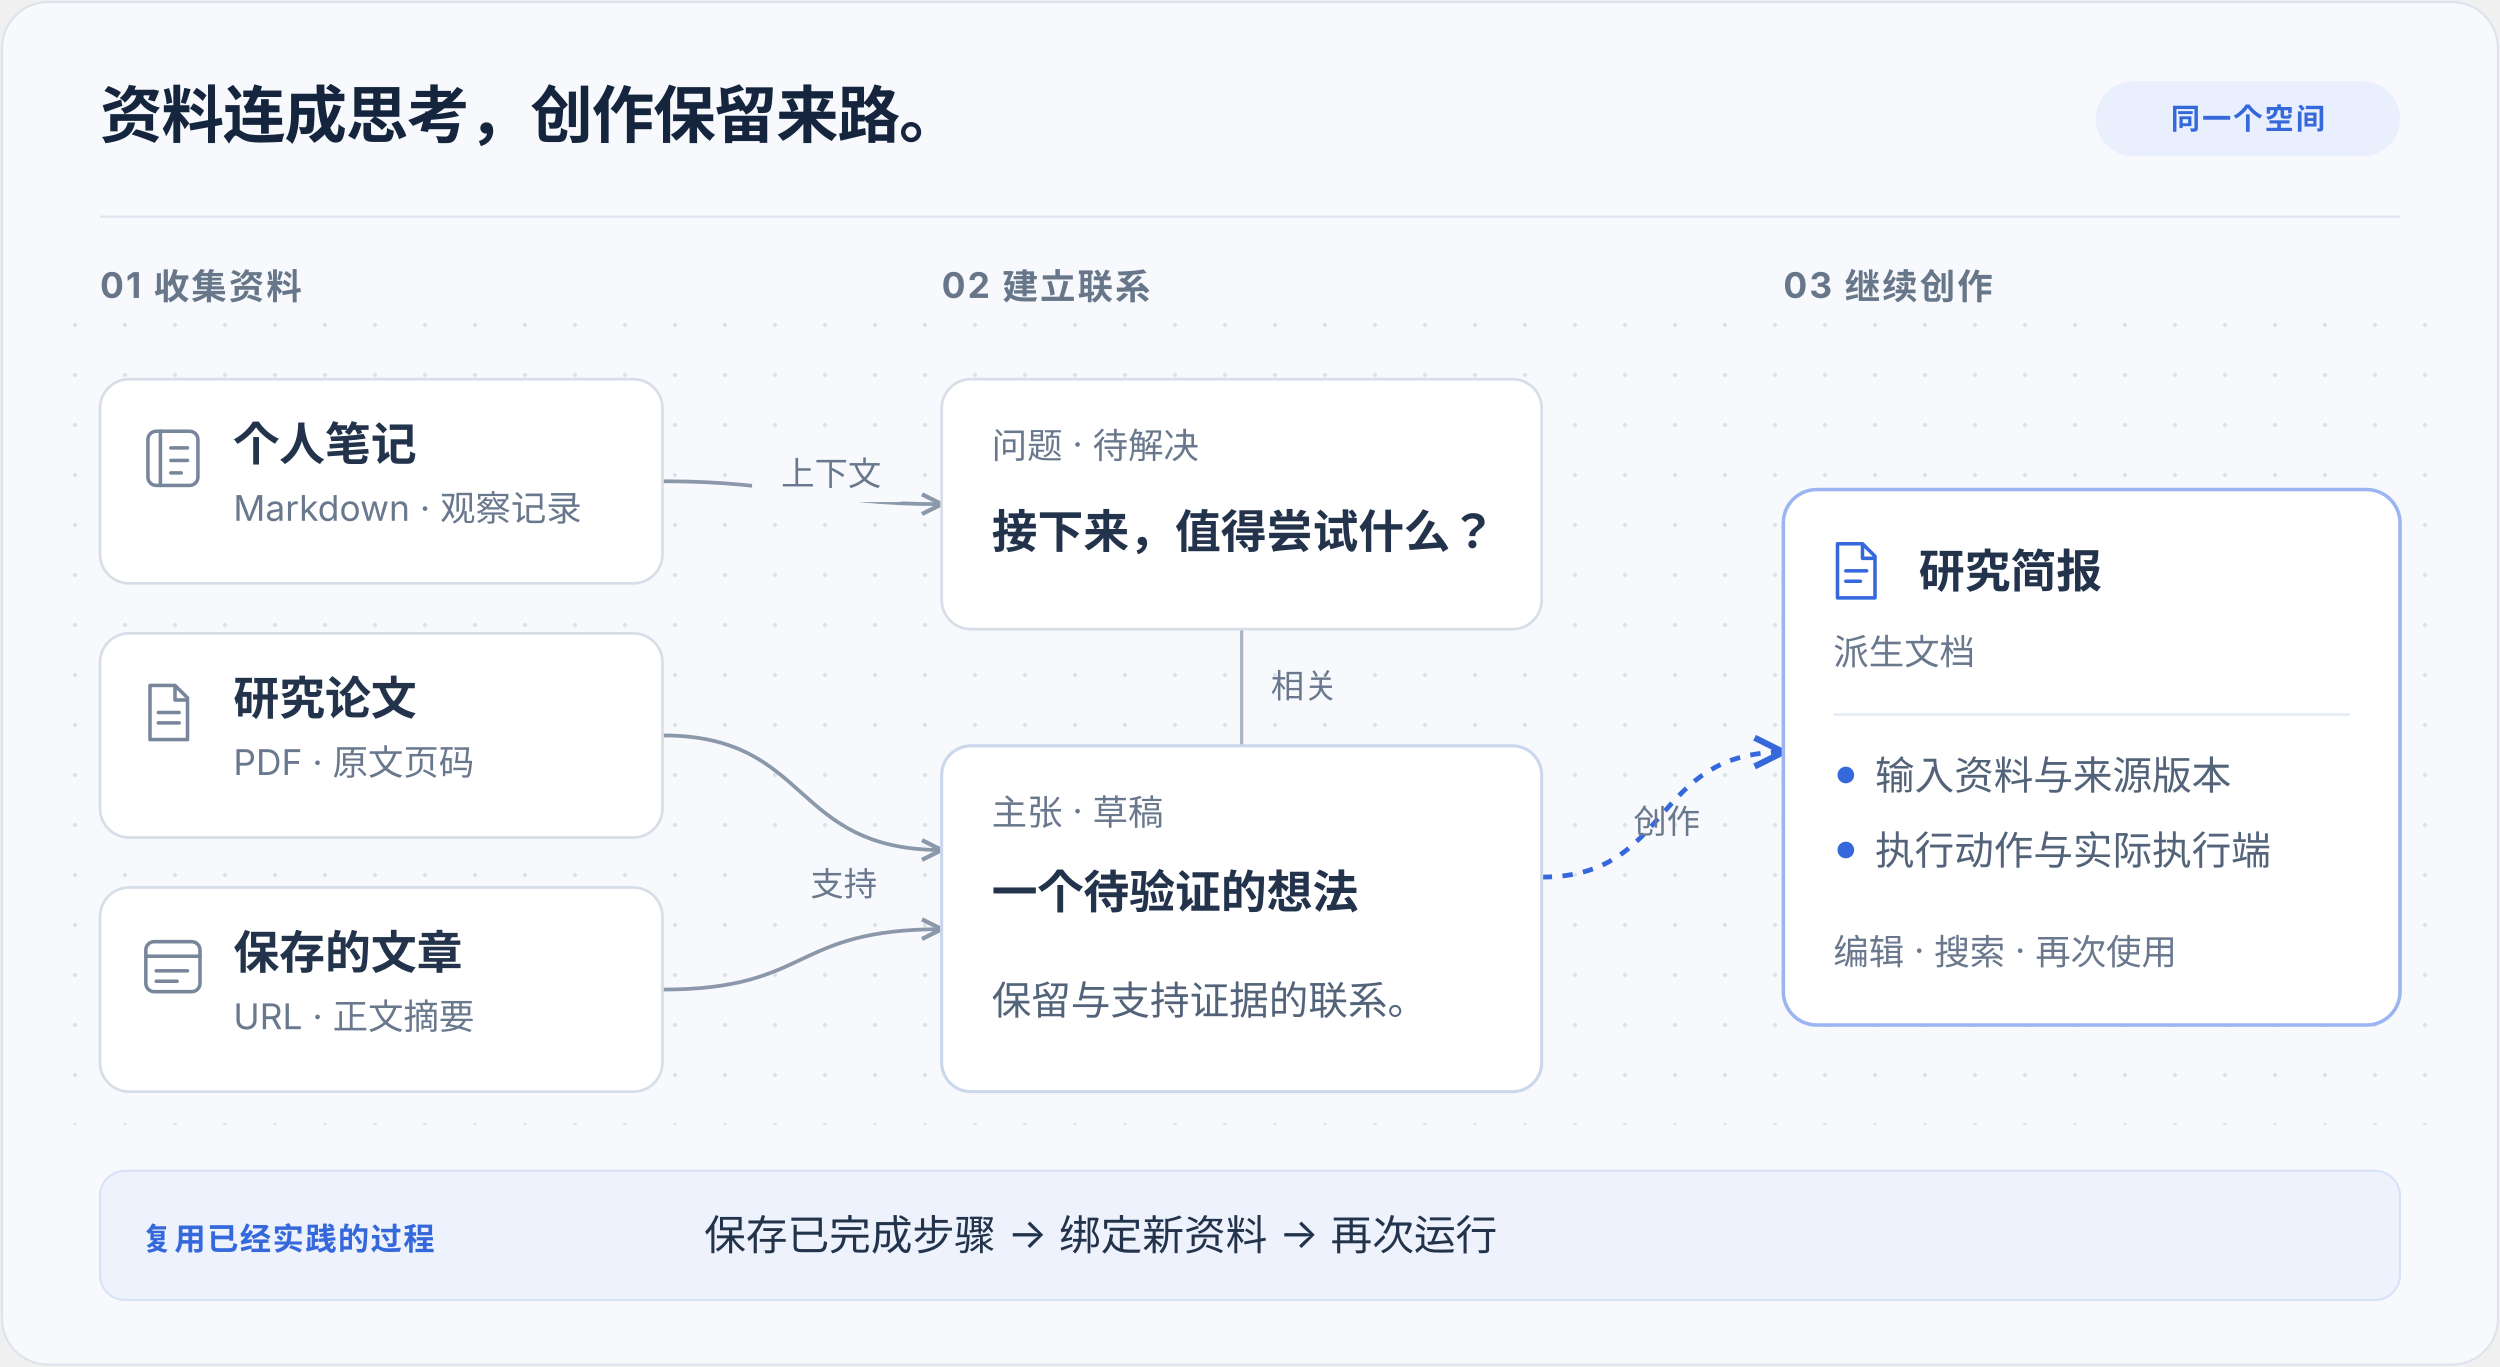
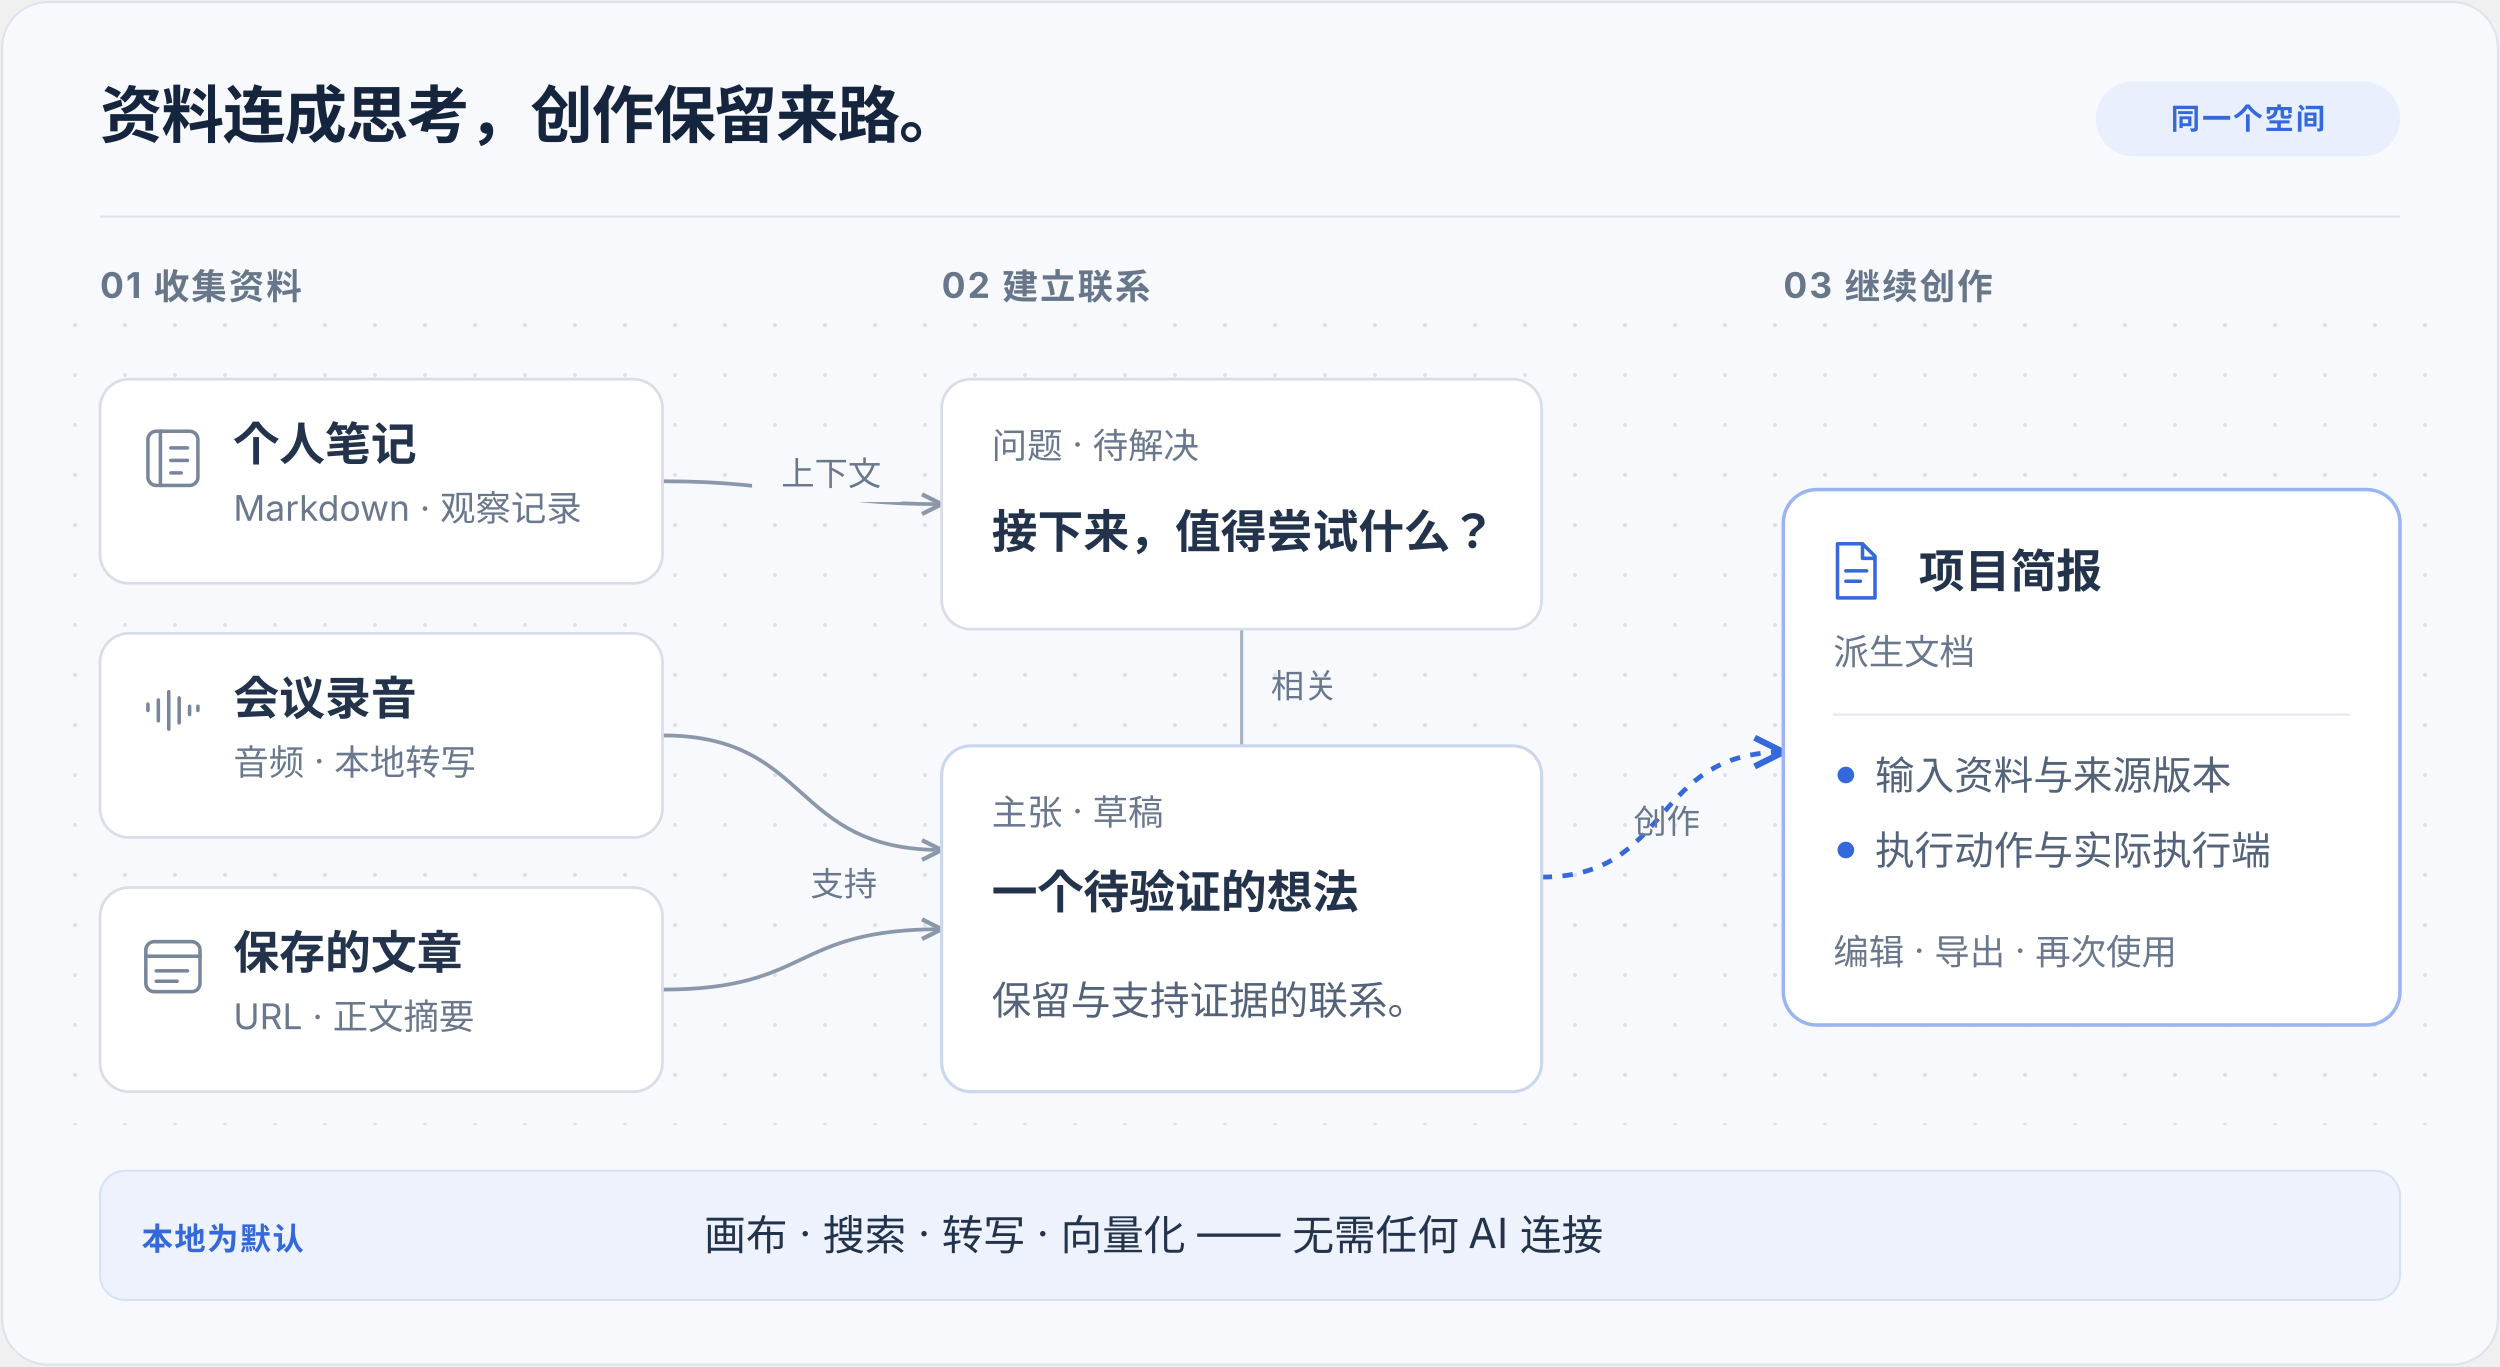
<svg xmlns="http://www.w3.org/2000/svg" width="1200" height="656" viewBox="0 0 1200 656" role="img" aria-labelledby="title desc">
  <defs>
    <pattern id="dots" width="24" height="24" patternUnits="userSpaceOnUse">
      <circle cx="12" cy="12" r="1" fill="#dce1e8" />
    </pattern>
    <marker id="arrow" viewBox="0 0 8 8" refX="7" refY="4" markerWidth="7" markerHeight="7" orient="auto">
      <path d="M1 1l6 3-6 3" fill="none" stroke="#8b98aa" stroke-width="1.3" />
    </marker>
    <marker id="blue-arrow" viewBox="0 0 8 8" refX="7" refY="4" markerWidth="8" markerHeight="8" orient="auto">
      <path d="M1 1l6 3-6 3" fill="none" stroke="#3568db" stroke-width="1.3" />
    </marker>
  </defs>
  <style>
text { font-family: -apple-system, BlinkMacSystemFont, 'Segoe UI', 'PingFang SC', 'Microsoft YaHei', sans-serif; }
.heading { font-size: 30px; font-weight: 650; fill: #16253e; letter-spacing: -.5px; }
.label { font-size: 17px; font-weight: 650; fill: #68768a; letter-spacing: 1px; }
.scope { font-size: 14px; font-weight: 650; fill: #3568db; letter-spacing: 1px; }
.card-title { font-size: 22px; font-weight: 600; fill: #22334b; }
.meta { font-size: 17px; fill: #69788d; }
.body { font-size: 19px; fill: #536379; }
.edge-label { font-size: 16px; fill: #69788d; }
.source-card { fill: #fff; stroke: #d7dee8; stroke-width: 1.3; color: #77869b; }
.source-card text { stroke: none; }
.workflow { font-size: 15px; font-weight: 650; fill: #3568db; letter-spacing: .7px; }
.steps { font-size: 20px; fill: #22334b; }
</style>
  <rect x="1" y="1" width="1198" height="654" rx="22" fill="#f7f9fc" stroke="#dce3ed" />
  <rect x="24" y="137" width="1152" height="403" fill="url(#dots)" />
  <text x="48" y="66" class="heading">资料连成思考，创作保留来路。</text>
  <rect x="1006" y="39" width="146" height="36" rx="18" fill="#e9effc" />
  <text x="1079" y="62" class="scope" text-anchor="middle">同一个空间</text>
  <path d="M48 104H1152" stroke="#dde4ed" />
  <text x="48" y="143" class="label">01  收集资料</text>
  <text x="452" y="143" class="label">02  建立联系</text>
  <text x="856" y="143" class="label">03  继续创作</text>
  <g fill="none" stroke="#8b98aa" stroke-width="1.8" marker-end="url(#arrow)">
    <path d="M318 231C380 231 391 242 452 242" />
    <path d="M318 353C390 353 379 408 452 408" />
    <path d="M318 475C390 475 379 446 452 446" />
  </g>
  <rect x="361" y="215" width="76" height="26" rx="6" fill="#f7f9fc" />
  <text x="399" y="233" class="edge-label" text-anchor="middle">上下文</text>
  <rect x="367" y="411" width="76" height="27" rx="6" fill="#f7f9fc" />
  <text x="405" y="430" class="edge-label" text-anchor="middle">支持</text>
  <path d="M596 302V358" fill="none" stroke="#a6b2c3" stroke-width="1.5" />
  <text x="610" y="335" class="edge-label">相关</text>
  <path d="M740 421C803 421 792 361 856 361" fill="none" stroke="#3568db" stroke-width="2.3" stroke-dasharray="5 5" marker-end="url(#blue-arrow)" />
  <text x="800" y="400" class="edge-label" text-anchor="middle">创作</text>
  <g class="source-card">
    <rect x="48" y="182" width="270" height="98" rx="14" />
    <g transform="translate(68 205)" fill="none" stroke="currentColor" stroke-width="1.7" stroke-linecap="round" stroke-linejoin="round">
      <rect x="3" y="2" width="24" height="26" rx="4" />
      <path d="M9 2v26M14 10h8M14 16h8M14 22h5" />
    </g>
    <text x="112" y="221" class="card-title">个人笔记</text>
    <text x="112" y="250" class="meta">Markdown · 观察记录</text>
  </g>
  <g class="source-card">
    <rect x="48" y="304" width="270" height="98" rx="14" />
    <g transform="translate(68 327)" fill="none" stroke="currentColor" stroke-width="1.7" stroke-linecap="round" stroke-linejoin="round">
-       <path d="M4 2h12l6 6v20H4zM16 2v7h6M8 15h10M8 20h10" />
+       <path d="M3 14v-3M8 19V9M13 23V5M18 20V8M23 16v-4M27 14v-2" />
    </g>
-     <text x="112" y="343" class="card-title">研究论文</text>
-     <text x="112" y="372" class="meta">PDF · 原文页码</text>
+     <text x="112" y="343" class="card-title">会议录音</text>
+     <text x="112" y="372" class="meta">音频 · 本地转写</text>
  </g>
  <g class="source-card">
    <rect x="48" y="426" width="270" height="98" rx="14" />
    <g transform="translate(68 449)" fill="none" stroke="currentColor" stroke-width="1.7" stroke-linecap="round" stroke-linejoin="round">
      <rect x="2" y="3" width="26" height="24" rx="4" />
      <path d="M2 10h26M7 17h15M7 22h10" />
    </g>
    <text x="112" y="465" class="card-title">保存的文章</text>
    <text x="112" y="494" class="meta">URL · 正文摘要</text>
  </g>
  <rect x="452" y="182" width="288" height="120" rx="14" fill="#fff" stroke="#d7dee8" stroke-width="1.3" />
  <text x="476" y="220" class="meta">问题 · 待解决</text>
  <text x="476" y="263" class="card-title">接下来，值得尝试什么？</text>
  <rect x="452" y="358" width="288" height="166" rx="14" fill="#fff" stroke="#cbd7ec" stroke-width="1.5" />
  <text x="476" y="396" class="meta">主张 · 草稿</text>
  <text x="476" y="436" class="card-title">一个待验证的想法</text>
  <text x="476" y="487" class="body">保留与支持证据的联系。</text>
  <rect x="856" y="235" width="296" height="257" rx="16" fill="#fff" stroke="#9ab5f2" stroke-width="1.7" />
  <g color="#3568db">
    <g transform="translate(878 259)" fill="none" stroke="currentColor" stroke-width="1.7" stroke-linecap="round" stroke-linejoin="round">
      <path d="M4 2h12l6 6v20H4zM16 2v7h6M8 15h10M8 20h7" />
    </g>
  </g>
-   <text x="921" y="282" class="card-title">研究简报</text>
+   <text x="921" y="282" class="card-title">项目简报</text>
  <text x="880" y="319" class="meta">派生文档</text>
  <path d="M880 343H1128" stroke="#e1e8f5" />
  <circle cx="886" cy="372" r="4" fill="#3568db" />
  <text x="900" y="379" class="body">输入资料与来源版本</text>
  <circle cx="886" cy="408" r="4" fill="#3568db" />
  <text x="900" y="415" class="body">执行动作与实际执行端</text>
-   <text x="880" y="463" class="meta">编辑 · 搜索 · 再次使用</text>
+   <text x="880" y="463" class="meta">编辑 · 导出 · 再次使用</text>
  <rect x="48" y="562" width="1104" height="62" rx="12" fill="#edf2fc" stroke="#d8e2f7" />
-   <text x="68" y="600" class="workflow">复用已经实践的过程</text>
-   <text x="338" y="600" class="steps">保存已完成步骤  →  绑定新资料  →  再次运行</text>
+   <text x="68" y="600" class="workflow">本地为默认</text>
+   <text x="338" y="600" class="steps">画布 · 搜索 · 转写 · 向量化 —— 无需任何 AI 连接</text>
</svg>
